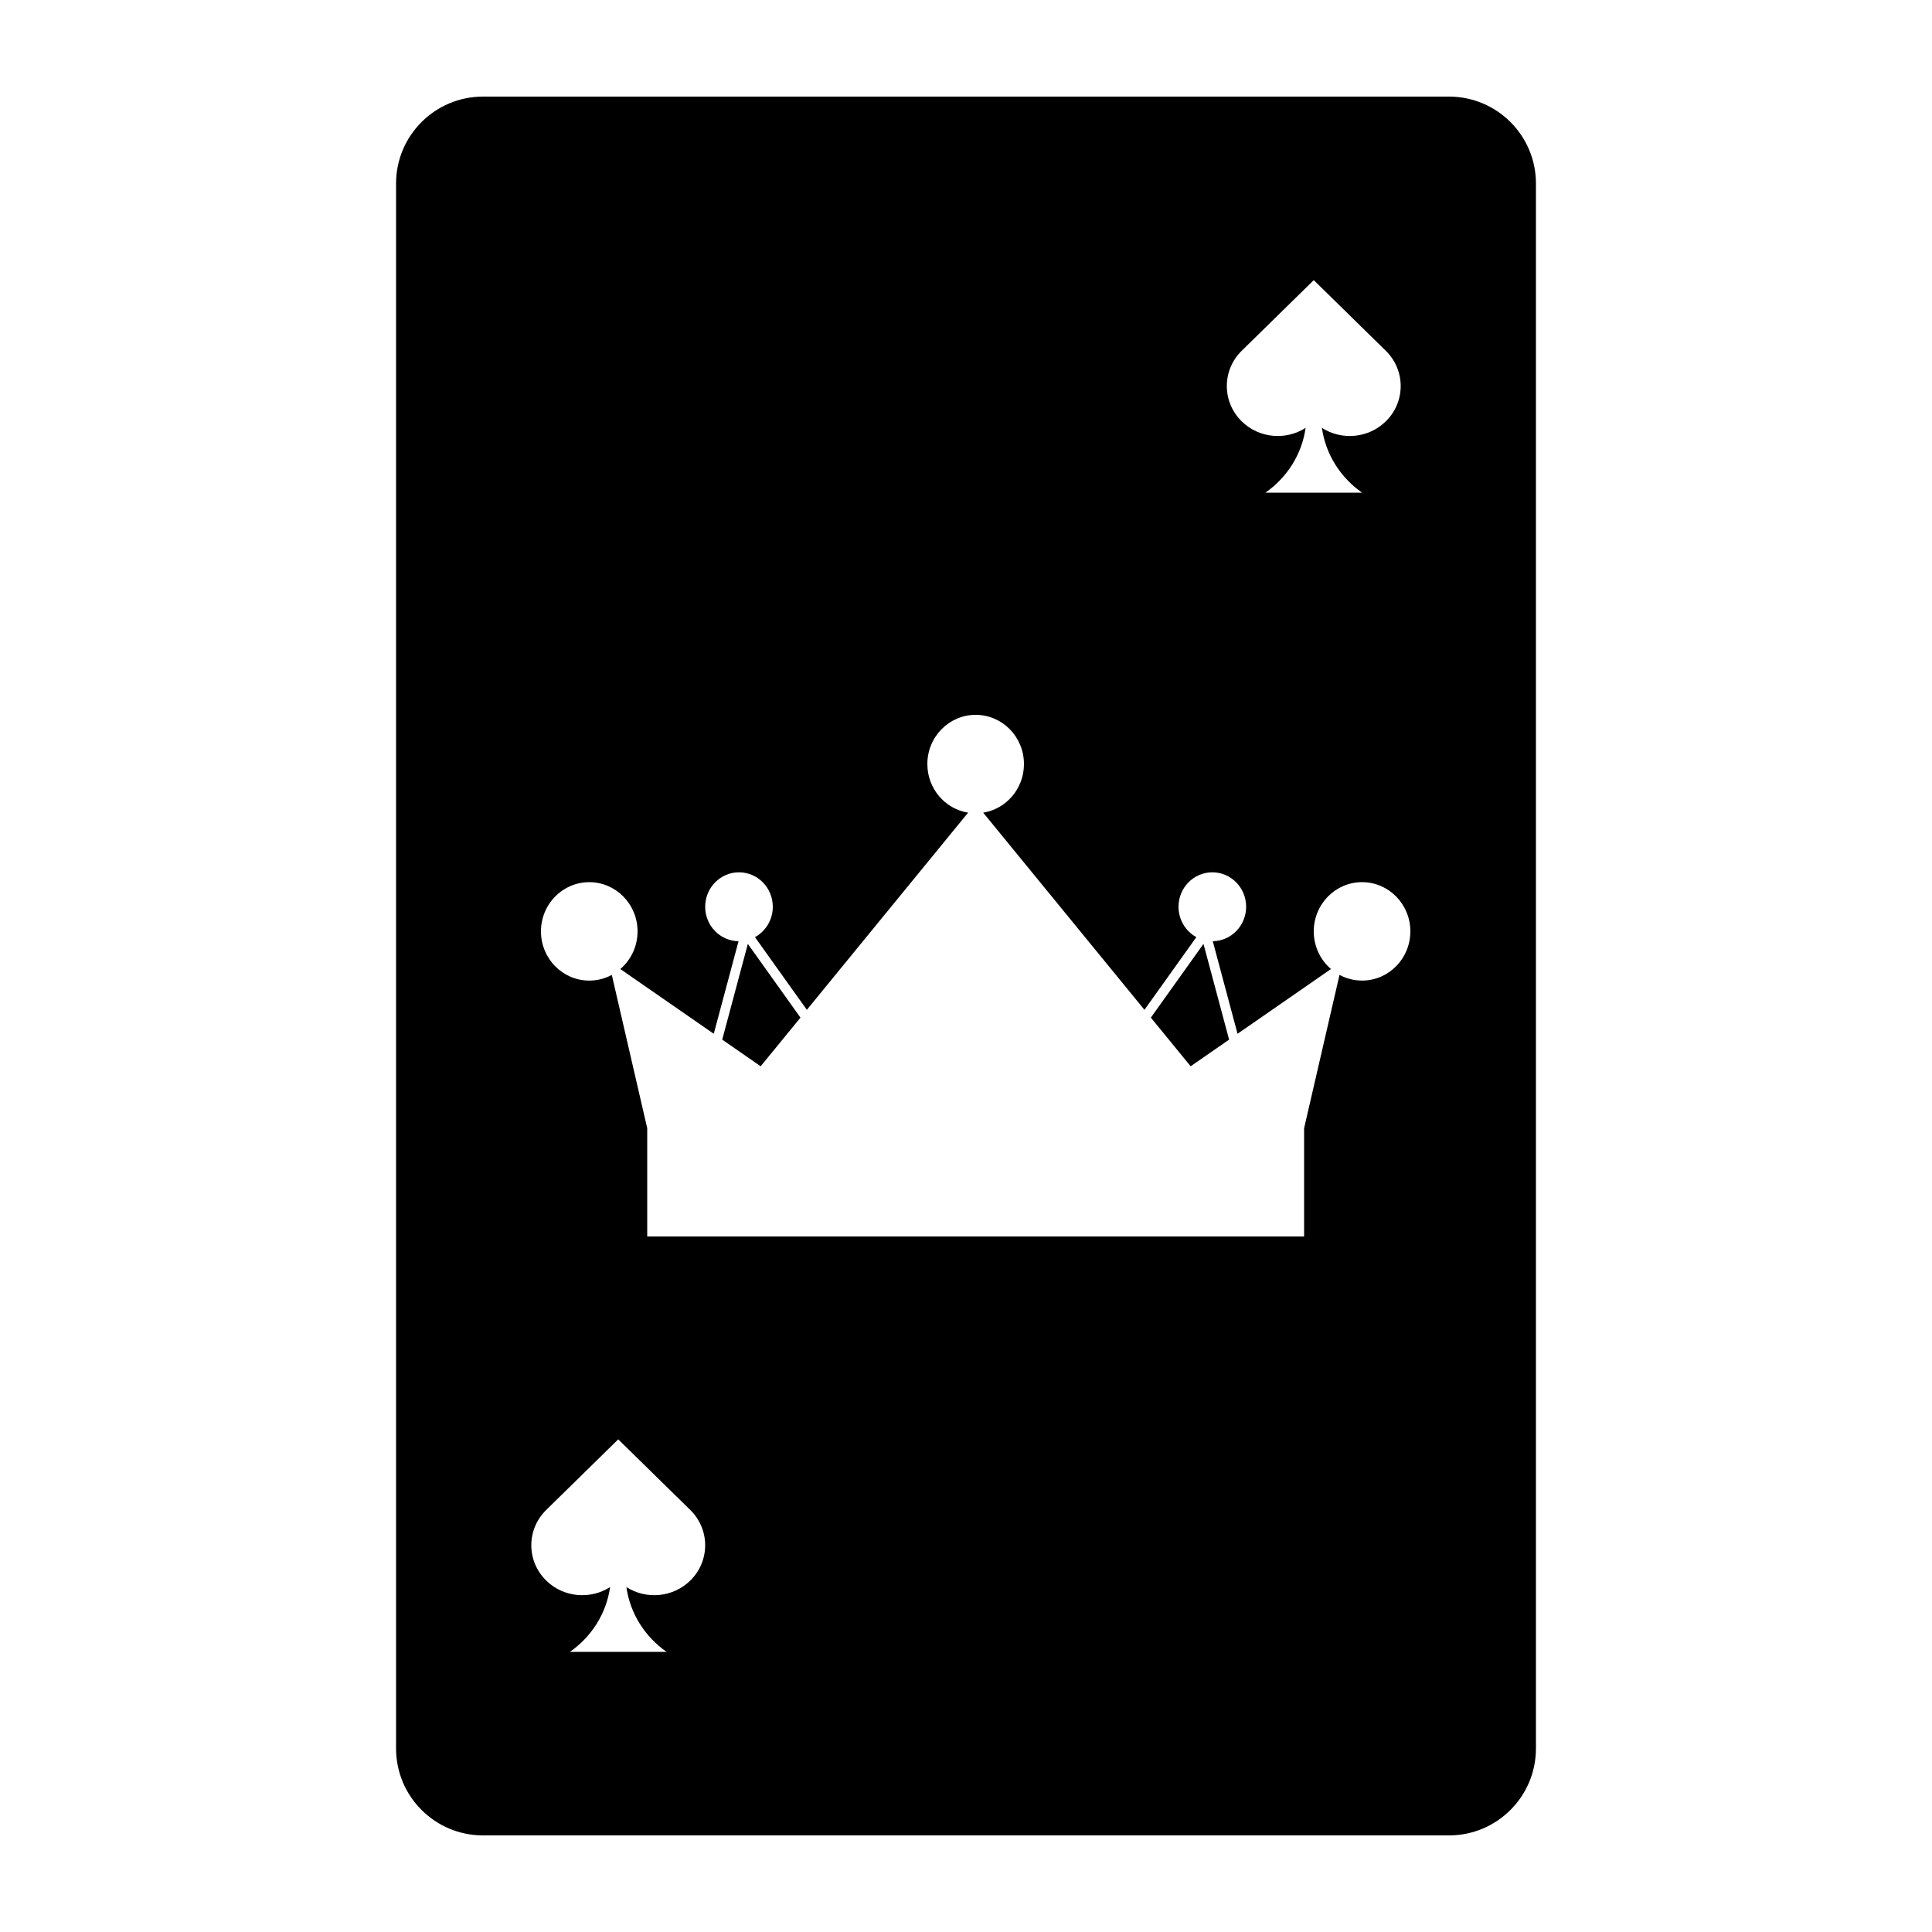
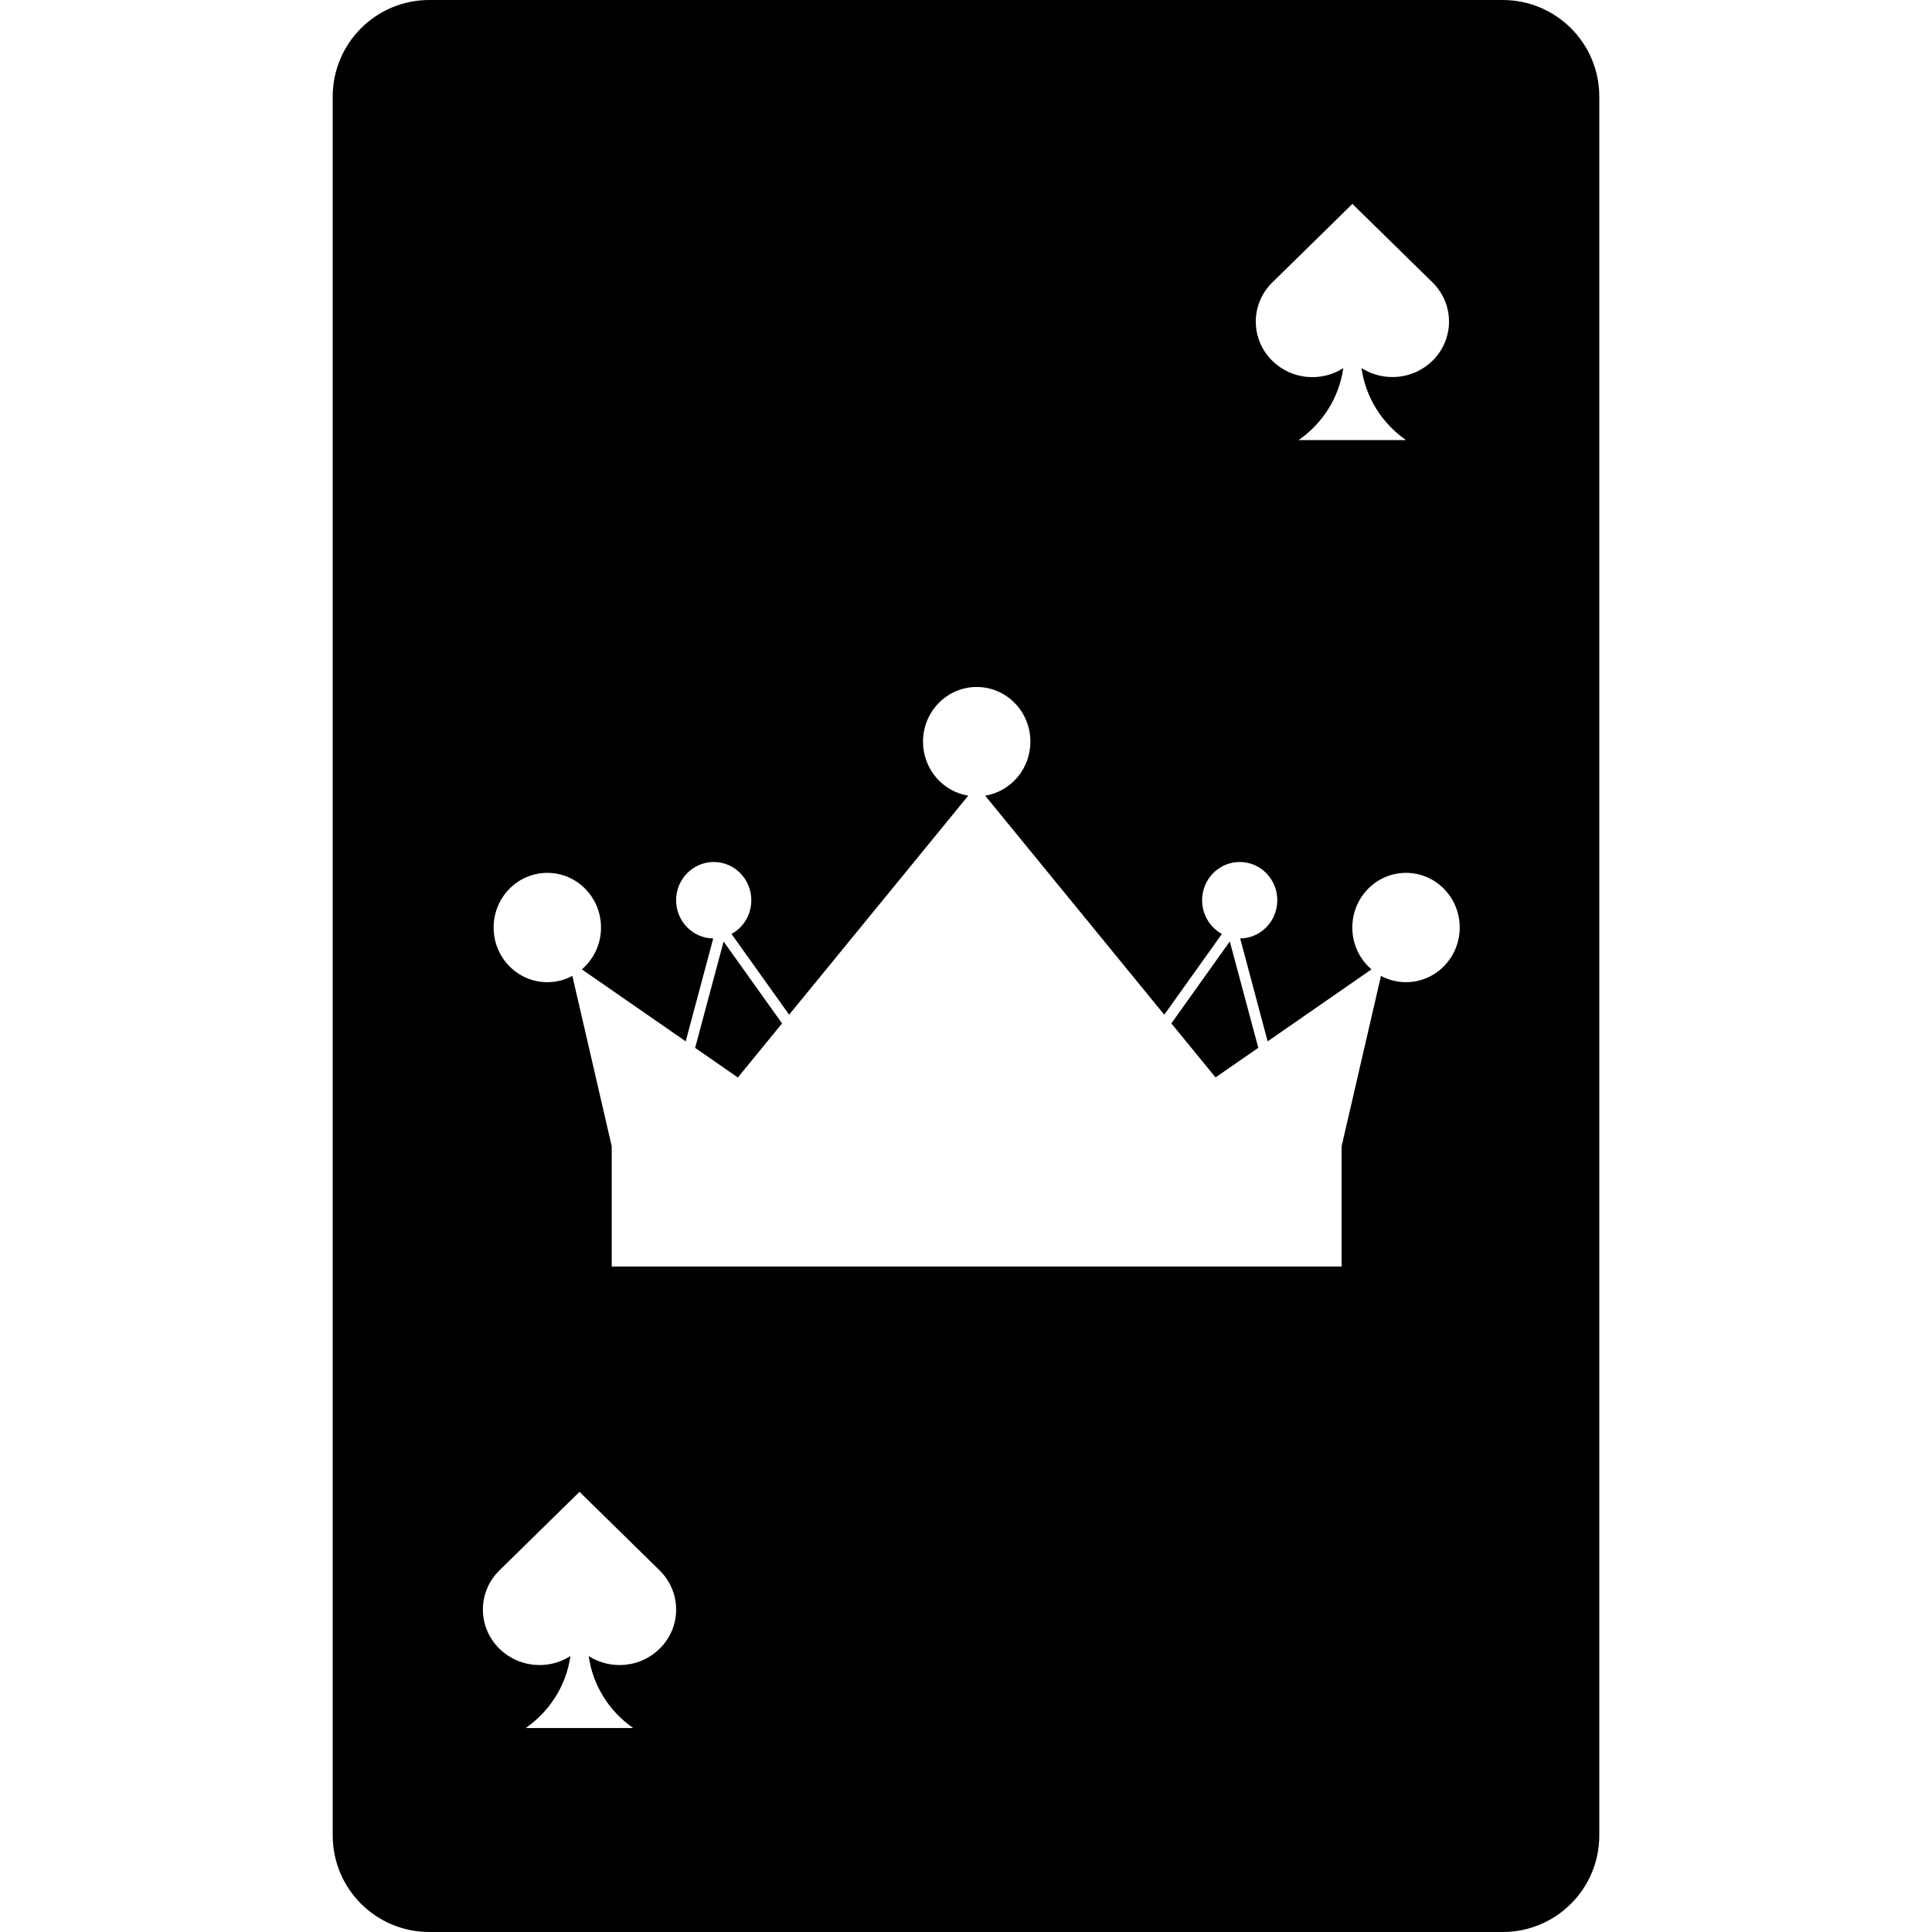
- <svg xmlns="http://www.w3.org/2000/svg" height="100" width="100" viewBox="0 0 100 100" version="1.1" x="0px" y="0px" id="svg22">
+ <svg xmlns="http://www.w3.org/2000/svg" id="svg22" y="0px" x="0px" version="1.1" viewBox="0 0 24 24" width="24" height="24">
  <defs id="defs26" />
-   <path style="stroke:none;stroke-width:1" id="foreground" fill-rule="nonzero" fill="#000000" d="M 62.773,48.717 C 63.729,48.704 64.5,47.911 64.5,46.934 c 0,-0.985 -0.784,-1.783 -1.75,-1.783 -0.966,0 -1.75,0.798 -1.75,1.783 0,0.68 0.374,1.271 0.923,1.572 l -2.686,3.762 -8.347,-10.205 C 52.086,41.872 53,40.818 53,39.547 53,38.14 51.881,37 50.5,37 49.119,37 48,38.14 48,39.547 c 0,1.271 0.914,2.325 2.109,2.516 L 41.762,52.268 39.077,48.506 C 39.626,48.205 40,47.614 40,46.934 c 0,-0.985 -0.784,-1.783 -1.75,-1.783 -0.966,0 -1.75,0.798 -1.75,1.783 0,0.977 0.771,1.77 1.727,1.783 l -1.283,4.791 -4.836,-3.351 C 32.654,49.69 33,48.99 33,48.208 c 0,-1.407 -1.119,-2.547 -2.5,-2.547 -1.381,0 -2.5,1.14 -2.5,2.547 0,1.407 1.119,2.547 2.5,2.547 0.422,0 0.819,-0.106 1.167,-0.294 L 33.5,58.396 V 64 h 34 v -5.604 l 1.833,-7.936 c 0.348,0.188 0.746,0.294 1.167,0.294 1.381,0 2.5,-1.14 2.5,-2.547 0,-1.407 -1.119,-2.547 -2.5,-2.547 -1.381,0 -2.5,1.14 -2.5,2.547 0,0.783 0.346,1.483 0.891,1.95 l -4.836,3.351 z m -3.205,3.955 2.724,-3.816 1.326,4.955 -1.99,1.379 z m -18.136,0 -2.06,2.518 -1.99,-1.379 1.326,-4.955 z M 25,5 h 50 c 2.485,0 4.5,2.015 4.5,4.5 v 81 C 79.5,92.985 77.485,95 75,95 H 25 c -2.485,0 -4.5,-2.015 -4.5,-4.5 V 9.5 C 20.5,7.015 22.515,5 25,5 Z m 7.422,77.147 c 1.022,0.656 2.407,0.544 3.306,-0.337 1.029,-1.009 1.029,-2.646 0,-3.655 L 32,74.5 28.272,78.155 c -1.029,1.009 -1.029,2.646 0,3.655 0.898,0.881 2.283,0.993 3.306,0.337 -0.194,1.381 -0.971,2.58 -2.08,3.353 h 5.004 c -1.109,-0.773 -1.886,-1.972 -2.08,-3.353 z m 36,-60 c 1.022,0.656 2.407,0.544 3.306,-0.337 1.029,-1.009 1.029,-2.646 0,-3.655 L 68,14.5 64.272,18.155 c -1.029,1.009 -1.029,2.646 0,3.655 0.898,0.881 2.283,0.993 3.306,0.337 -0.194,1.381 -0.971,2.58 -2.08,3.353 h 5.004 c -1.109,-0.773 -1.886,-1.972 -2.08,-3.353 z" />
-   <text x="0.186" y="124.115" fill="#000000" font-size="5px" font-weight="bold" font-family="'Helvetica Neue', Helvetica, Arial-Unicode, Arial, Sans-serif" id="text18">Created by Joel Wisneski</text>
-   <text x="0.186" y="129.115" fill="#000000" font-size="5px" font-weight="bold" font-family="'Helvetica Neue', Helvetica, Arial-Unicode, Arial, Sans-serif" id="text20">from the Noun Project</text>
+   <path d="m 15.406,11.658 c 0.255,-0.003 0.461,-0.215 0.461,-0.475 0,-0.263 -0.209,-0.475 -0.467,-0.475 -0.258,0 -0.467,0.213 -0.467,0.475 0,0.181 0.1,0.339 0.246,0.419 L 14.463,12.605 12.238,9.884 C 12.556,9.833 12.8,9.552 12.8,9.213 c 0,-0.375 -0.298,-0.679 -0.667,-0.679 -0.368,0 -0.667,0.304 -0.667,0.679 0,0.339 0.244,0.62 0.562,0.671 L 9.803,12.605 9.087,11.602 c 0.147,-0.08 0.246,-0.238 0.246,-0.419 0,-0.263 -0.209,-0.475 -0.467,-0.475 -0.258,0 -0.467,0.213 -0.467,0.475 0,0.261 0.206,0.472 0.461,0.475 l -0.342,1.278 -1.29,-0.894 c 0.145,-0.125 0.238,-0.311 0.238,-0.52 0,-0.375 -0.298,-0.679 -0.667,-0.679 -0.368,0 -0.667,0.304 -0.667,0.679 0,0.375 0.298,0.679 0.667,0.679 0.112,0 0.218,-0.028 0.311,-0.078 l 0.489,2.116 v 1.494 h 9.067 v -1.494 l 0.489,-2.116 c 0.093,0.05 0.199,0.078 0.311,0.078 0.368,0 0.667,-0.304 0.667,-0.679 0,-0.375 -0.298,-0.679 -0.667,-0.679 -0.368,0 -0.667,0.304 -0.667,0.679 0,0.209 0.092,0.395 0.238,0.52 l -1.29,0.894 z m -0.855,1.055 0.726,-1.018 0.354,1.321 -0.531,0.368 z m -4.836,0 -0.549,0.672 -0.531,-0.368 0.354,-1.321 z M 5.333,0 H 18.667 c 0.663,0 1.2,0.537 1.2,1.2 v 21.6 c 0,0.663 -0.537,1.2 -1.2,1.2 H 5.333 c -0.663,0 -1.2,-0.537 -1.2,-1.2 V 1.2 c 0,-0.663 0.537,-1.2 1.2,-1.2 z m 1.979,20.572 c 0.273,0.175 0.642,0.145 0.881,-0.09 0.275,-0.269 0.275,-0.705 0,-0.975 l -0.994,-0.975 -0.994,0.975 c -0.275,0.269 -0.275,0.705 0,0.975 0.24,0.235 0.609,0.265 0.881,0.09 -0.052,0.368 -0.259,0.688 -0.555,0.894 h 1.334 C 7.571,21.261 7.364,20.941 7.313,20.572 Z M 16.913,4.572 c 0.273,0.175 0.642,0.145 0.881,-0.09 0.275,-0.269 0.275,-0.705 0,-0.975 L 16.8,2.533 15.806,3.508 c -0.275,0.269 -0.275,0.705 0,0.975 0.24,0.235 0.609,0.265 0.881,0.09 -0.052,0.368 -0.259,0.688 -0.555,0.894 h 1.334 C 17.171,5.261 16.964,4.941 16.913,4.572 Z" fill="#000000" fill-rule="nonzero" id="foreground" style="stroke:none;stroke-width:0.267" />
+   <text id="text18" font-family="'Helvetica Neue', Helvetica, Arial-Unicode, Arial, Sans-serif" font-weight="bold" font-size="5px" fill="#000000" y="124.115" x="0.186">Created by Joel Wisneski</text>
+   <text id="text20" font-family="'Helvetica Neue', Helvetica, Arial-Unicode, Arial, Sans-serif" font-weight="bold" font-size="5px" fill="#000000" y="129.115" x="0.186">from the Noun Project</text>
</svg>
